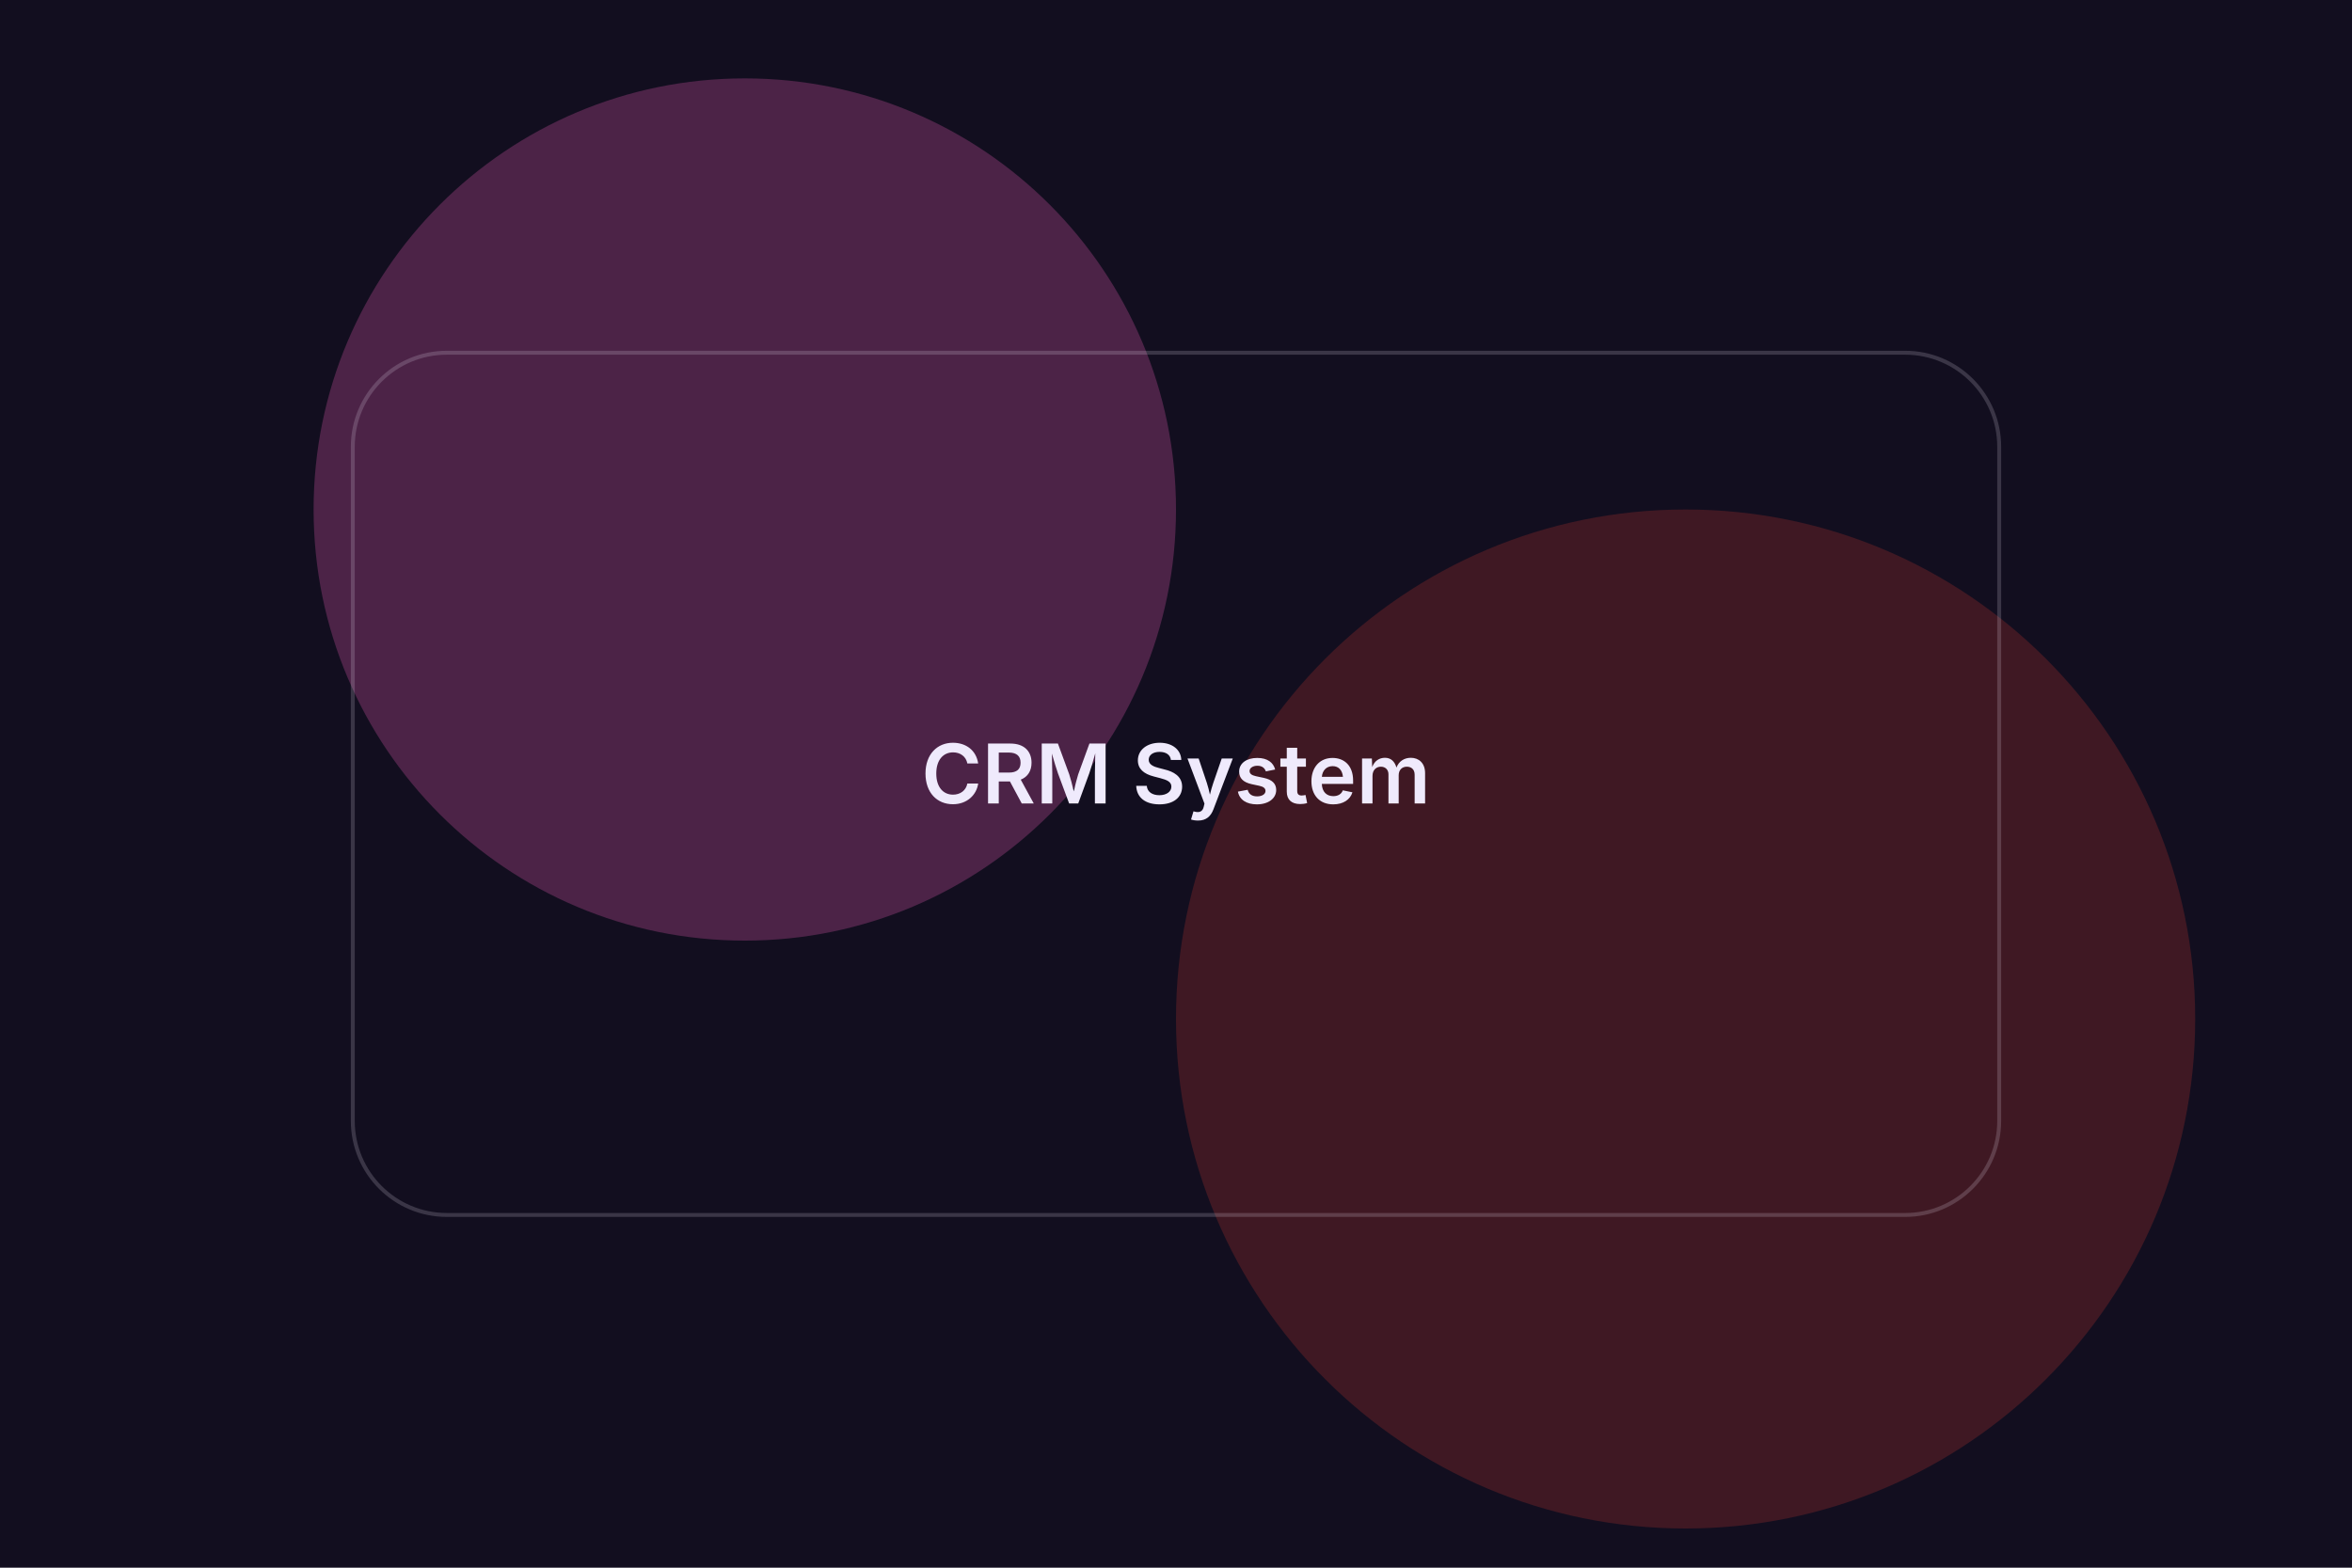
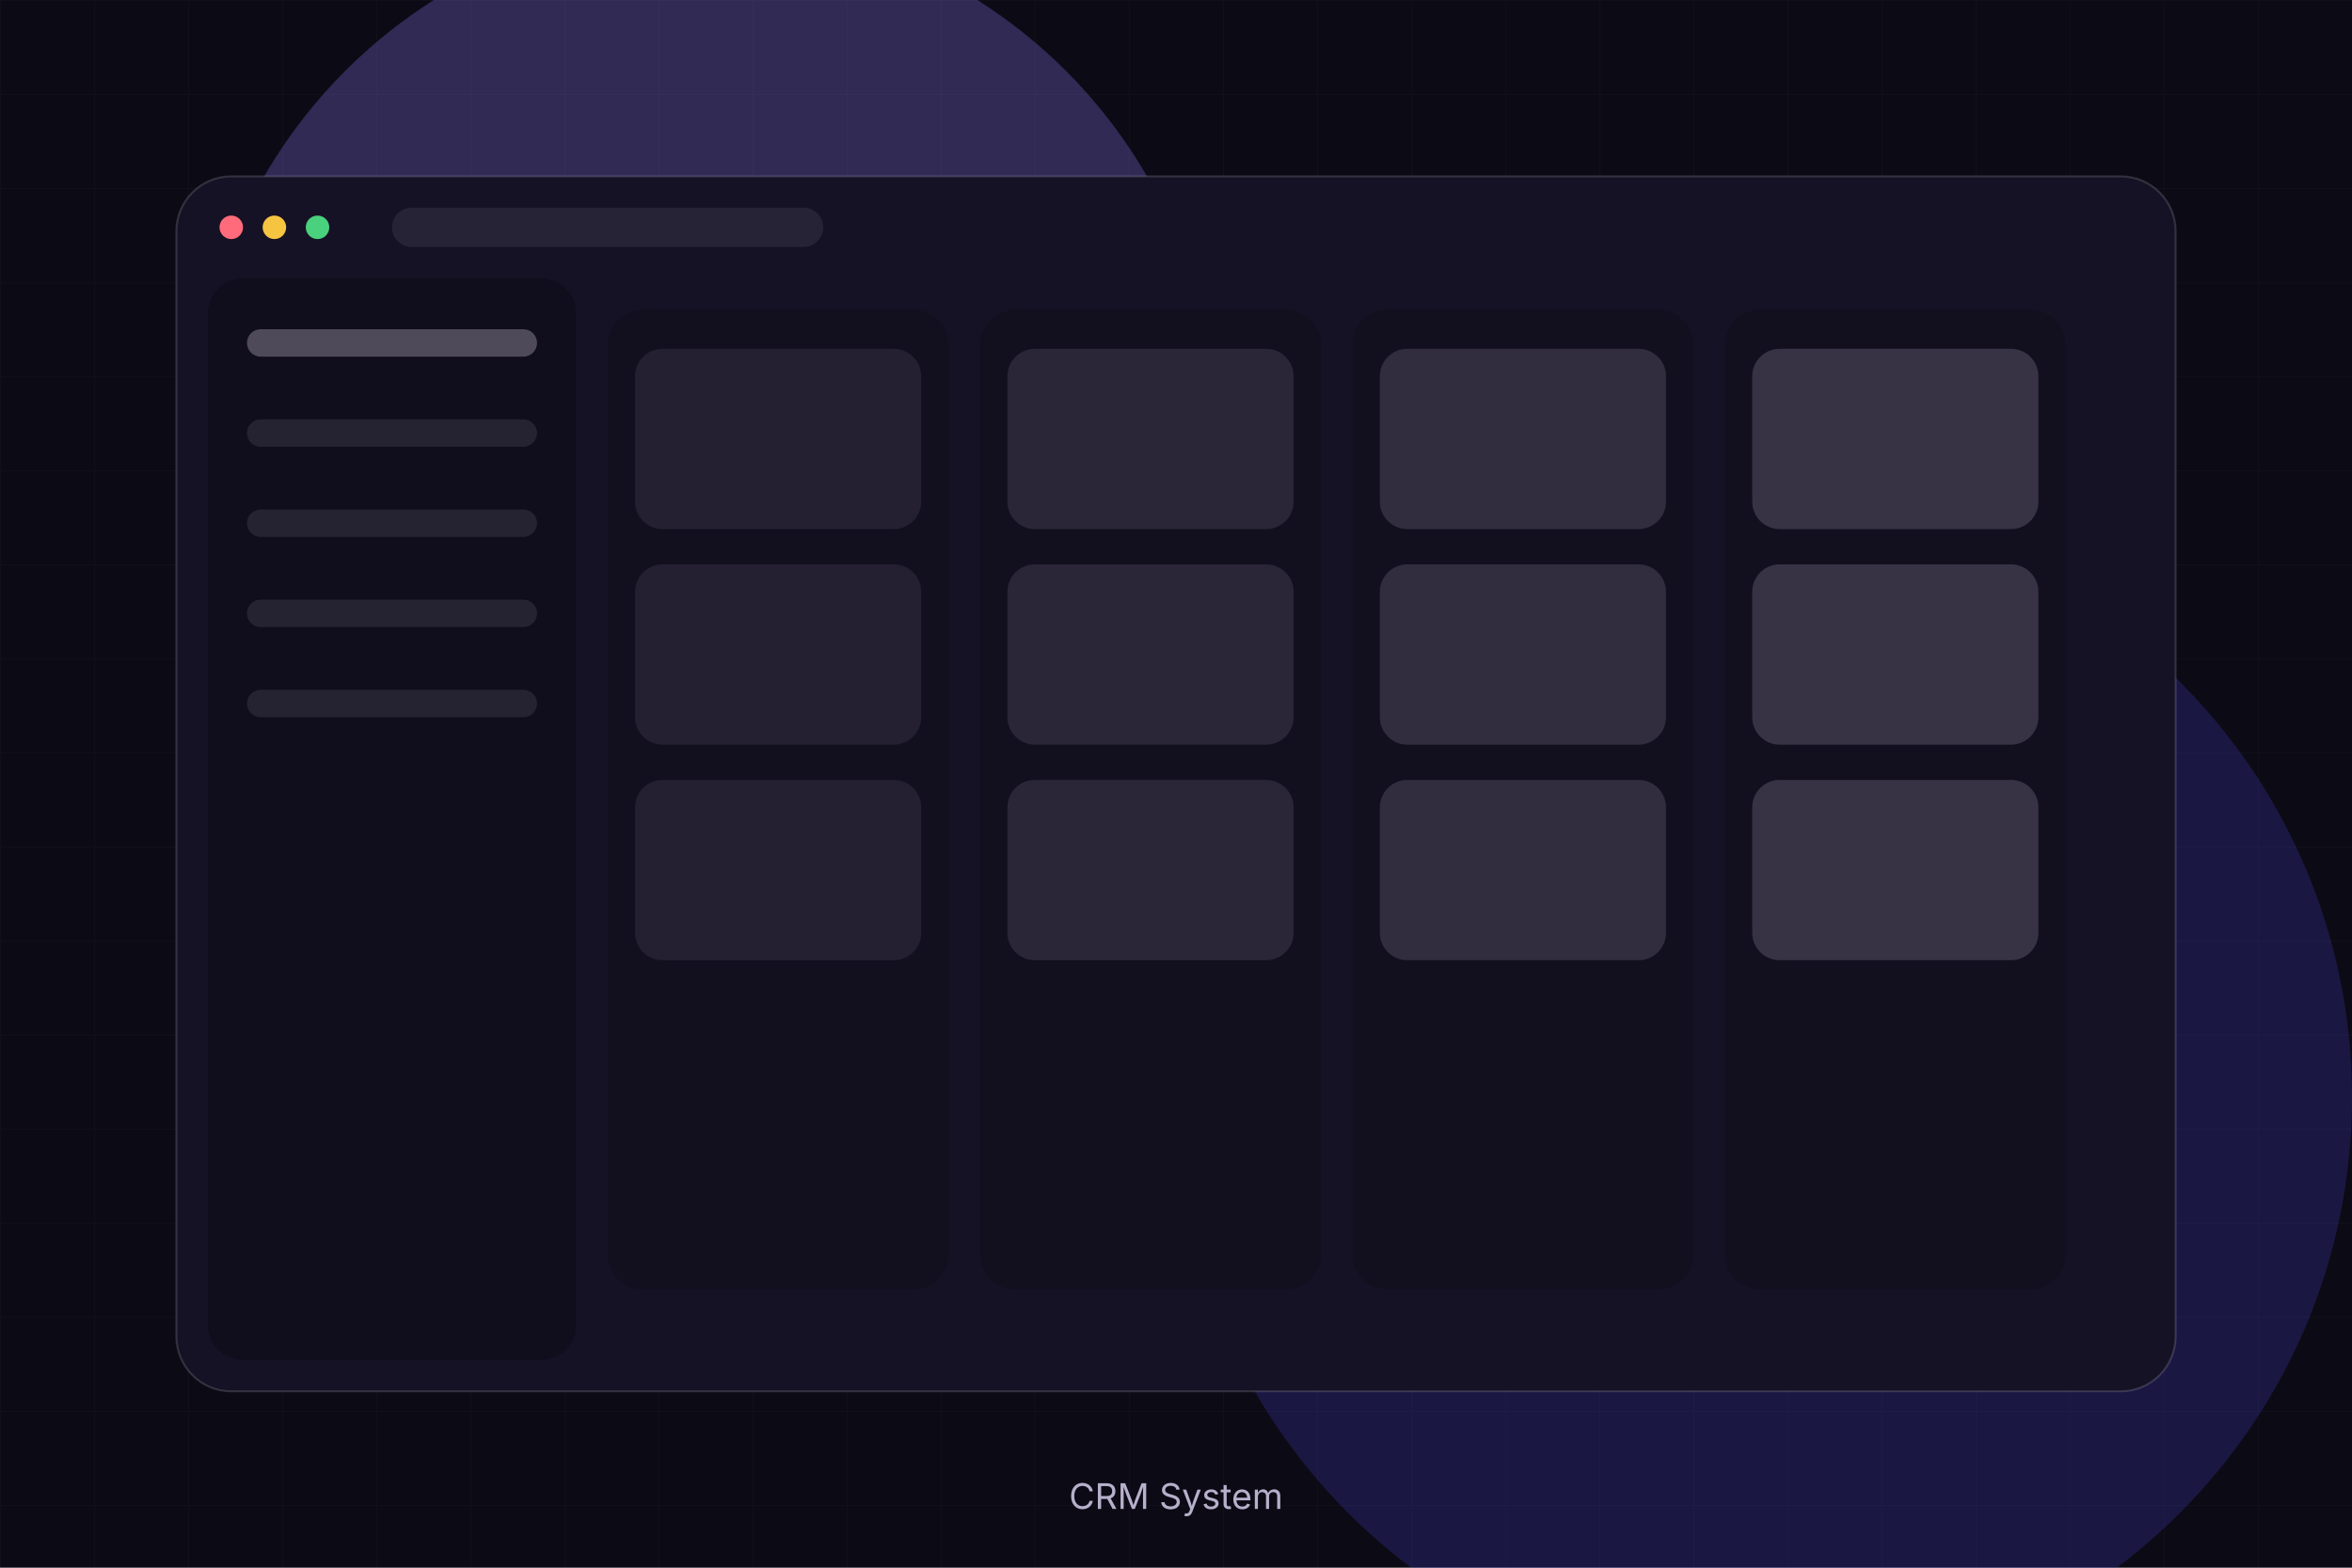
<svg xmlns="http://www.w3.org/2000/svg" viewBox="0 0 1200 800" fill="none">
-   <rect width="1200" height="800" fill="#120E1F" />
-   <circle cx="380" cy="260" r="220" fill="hsla(322,70%,62%,0.28)" />
-   <circle cx="860" cy="520" r="260" fill="hsla(2,75%,55%,0.22)" />
-   <rect x="180" y="180" width="840" height="440" rx="48" stroke="rgba(239,234,252,0.18)" stroke-width="2" />
-   <text x="600" y="410" text-anchor="middle" fill="#EFEAFC" font-family="Outfit, Inter, sans-serif" font-size="42" font-weight="600">CRM System</text>
+   <rect width="1200" height="800" fill="#0C0A14" />
+   <circle cx="360" cy="220" r="260" fill="#8B7CFF" opacity="0.28" />
+   <circle cx="900" cy="560" r="300" fill="#4F46E5" opacity="0.22" />
+   <rect width="1200" height="800" fill="url(#grid)" opacity="0.35" />
+   <defs>
+     <pattern id="grid" width="48" height="48" patternUnits="userSpaceOnUse">
+       <path d="M48 0H0V48" stroke="#EFEAFC" stroke-opacity="0.06" />
+     </pattern>
+   </defs>
+   <rect x="90" y="90" width="1020" height="620" rx="28" fill="#161225" stroke="rgba(239,234,252,0.16)" />
+   <circle cx="118" cy="116" r="6" fill="#FF6B7A" />
+   <circle cx="140" cy="116" r="6" fill="#F5C542" />
+   <circle cx="162" cy="116" r="6" fill="#49D17D" />
+   <rect x="200" y="106" width="220" height="20" rx="10" fill="#EFEAFC" fill-opacity="0.08" />
+   <rect x="106" y="142" width="188" height="552" rx="18" fill="#0C0A14" fill-opacity="0.55" />
+   <rect x="126" y="168" width="148" height="14" rx="7" fill="#EFEAFC" fill-opacity="0.28" />
+   <rect x="126" y="214" width="148" height="14" rx="7" fill="#EFEAFC" fill-opacity="0.1" />
+   <rect x="126" y="260" width="148" height="14" rx="7" fill="#EFEAFC" fill-opacity="0.1" />
+   <rect x="126" y="306" width="148" height="14" rx="7" fill="#EFEAFC" fill-opacity="0.1" />
+   <rect x="126" y="352" width="148" height="14" rx="7" fill="#EFEAFC" fill-opacity="0.1" />
+   <g transform="translate(310 158)">
+     <rect x="0" y="0" width="174" height="500" rx="18" fill="#0C0A14" fill-opacity="0.35" />
+     <rect x="14" y="20" width="146" height="92" rx="14" fill="#EFEAFC" fill-opacity="0.08" />
+     <rect x="14" y="130" width="146" height="92" rx="14" fill="#EFEAFC" fill-opacity="0.08" />
+     <rect x="14" y="240" width="146" height="92" rx="14" fill="#EFEAFC" fill-opacity="0.08" />
+     <rect x="190" y="0" width="174" height="500" rx="18" fill="#0C0A14" fill-opacity="0.35" />
+     <rect x="204" y="20" width="146" height="92" rx="14" fill="#EFEAFC" fill-opacity="0.11" />
+     <rect x="204" y="130" width="146" height="92" rx="14" fill="#EFEAFC" fill-opacity="0.11" />
+     <rect x="204" y="240" width="146" height="92" rx="14" fill="#EFEAFC" fill-opacity="0.11" />
+     <rect x="380" y="0" width="174" height="500" rx="18" fill="#0C0A14" fill-opacity="0.35" />
+     <rect x="394" y="20" width="146" height="92" rx="14" fill="#EFEAFC" fill-opacity="0.14" />
+     <rect x="394" y="130" width="146" height="92" rx="14" fill="#EFEAFC" fill-opacity="0.14" />
+     <rect x="394" y="240" width="146" height="92" rx="14" fill="#EFEAFC" fill-opacity="0.14" />
+     <rect x="570" y="0" width="174" height="500" rx="18" fill="#0C0A14" fill-opacity="0.35" />
+     <rect x="584" y="20" width="146" height="92" rx="14" fill="#EFEAFC" fill-opacity="0.17" />
+     <rect x="584" y="130" width="146" height="92" rx="14" fill="#EFEAFC" fill-opacity="0.17" />
+     <rect x="584" y="240" width="146" height="92" rx="14" fill="#EFEAFC" fill-opacity="0.17" />
+   </g>
+   <text x="600" y="770" text-anchor="middle" fill="#B7B0CC" font-family="Outfit, Inter, sans-serif" font-size="18">CRM System</text>
</svg>
